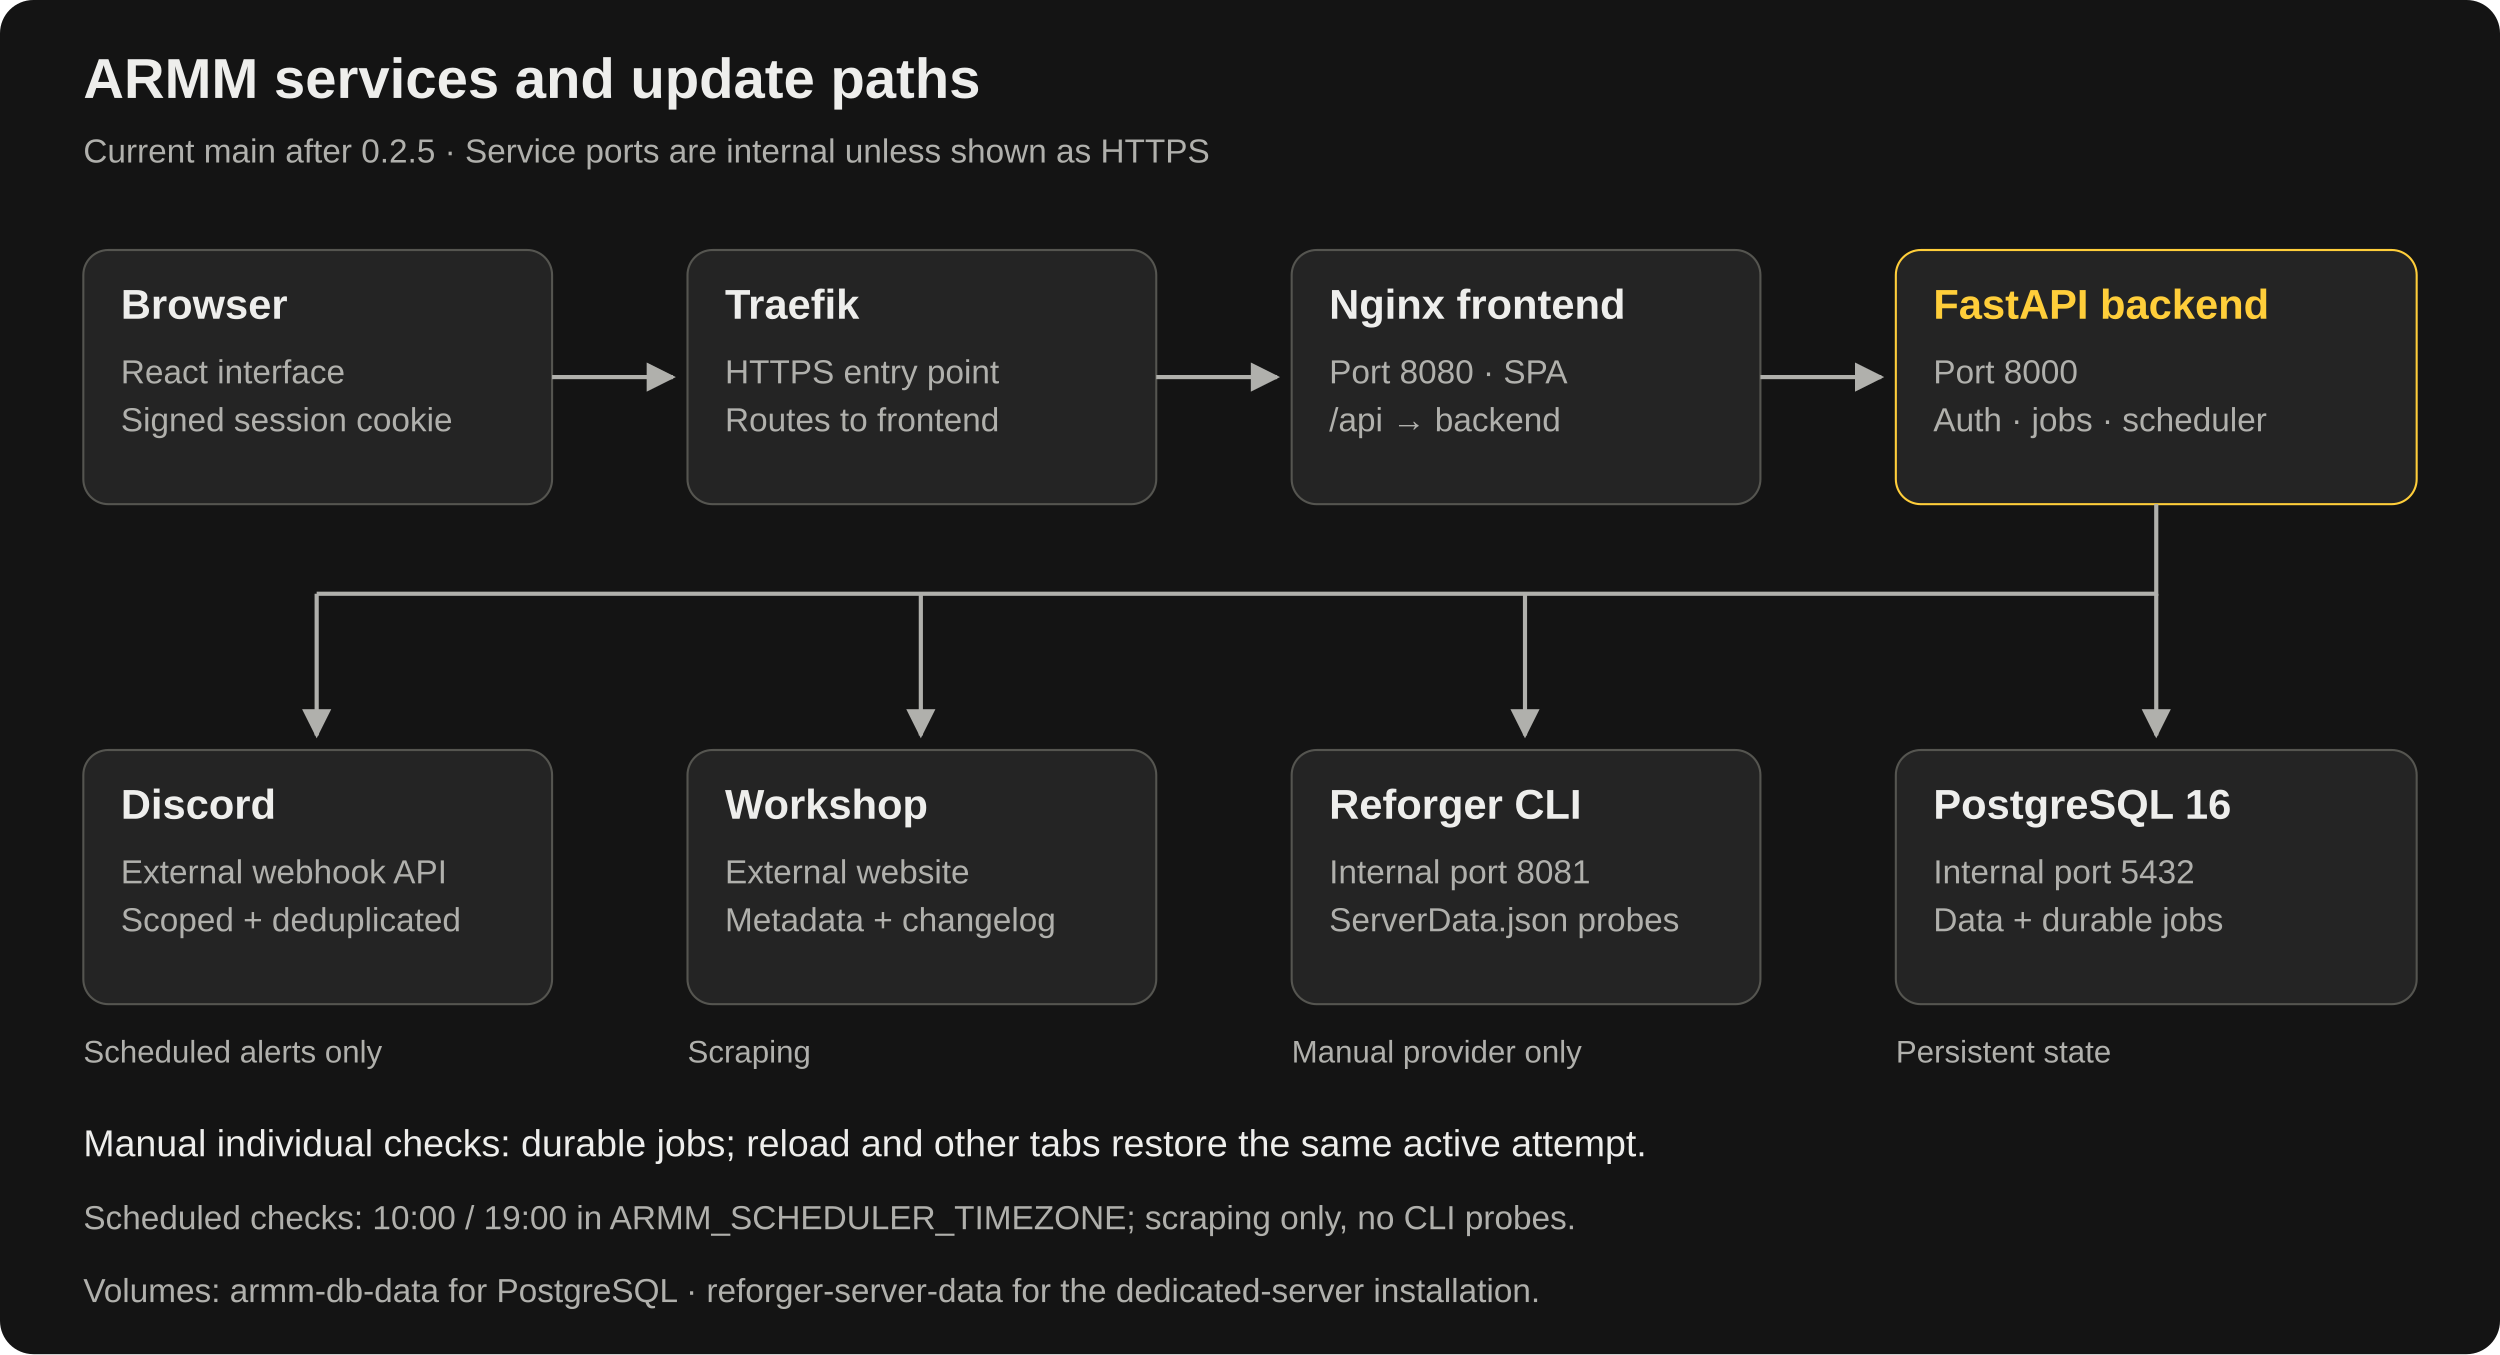
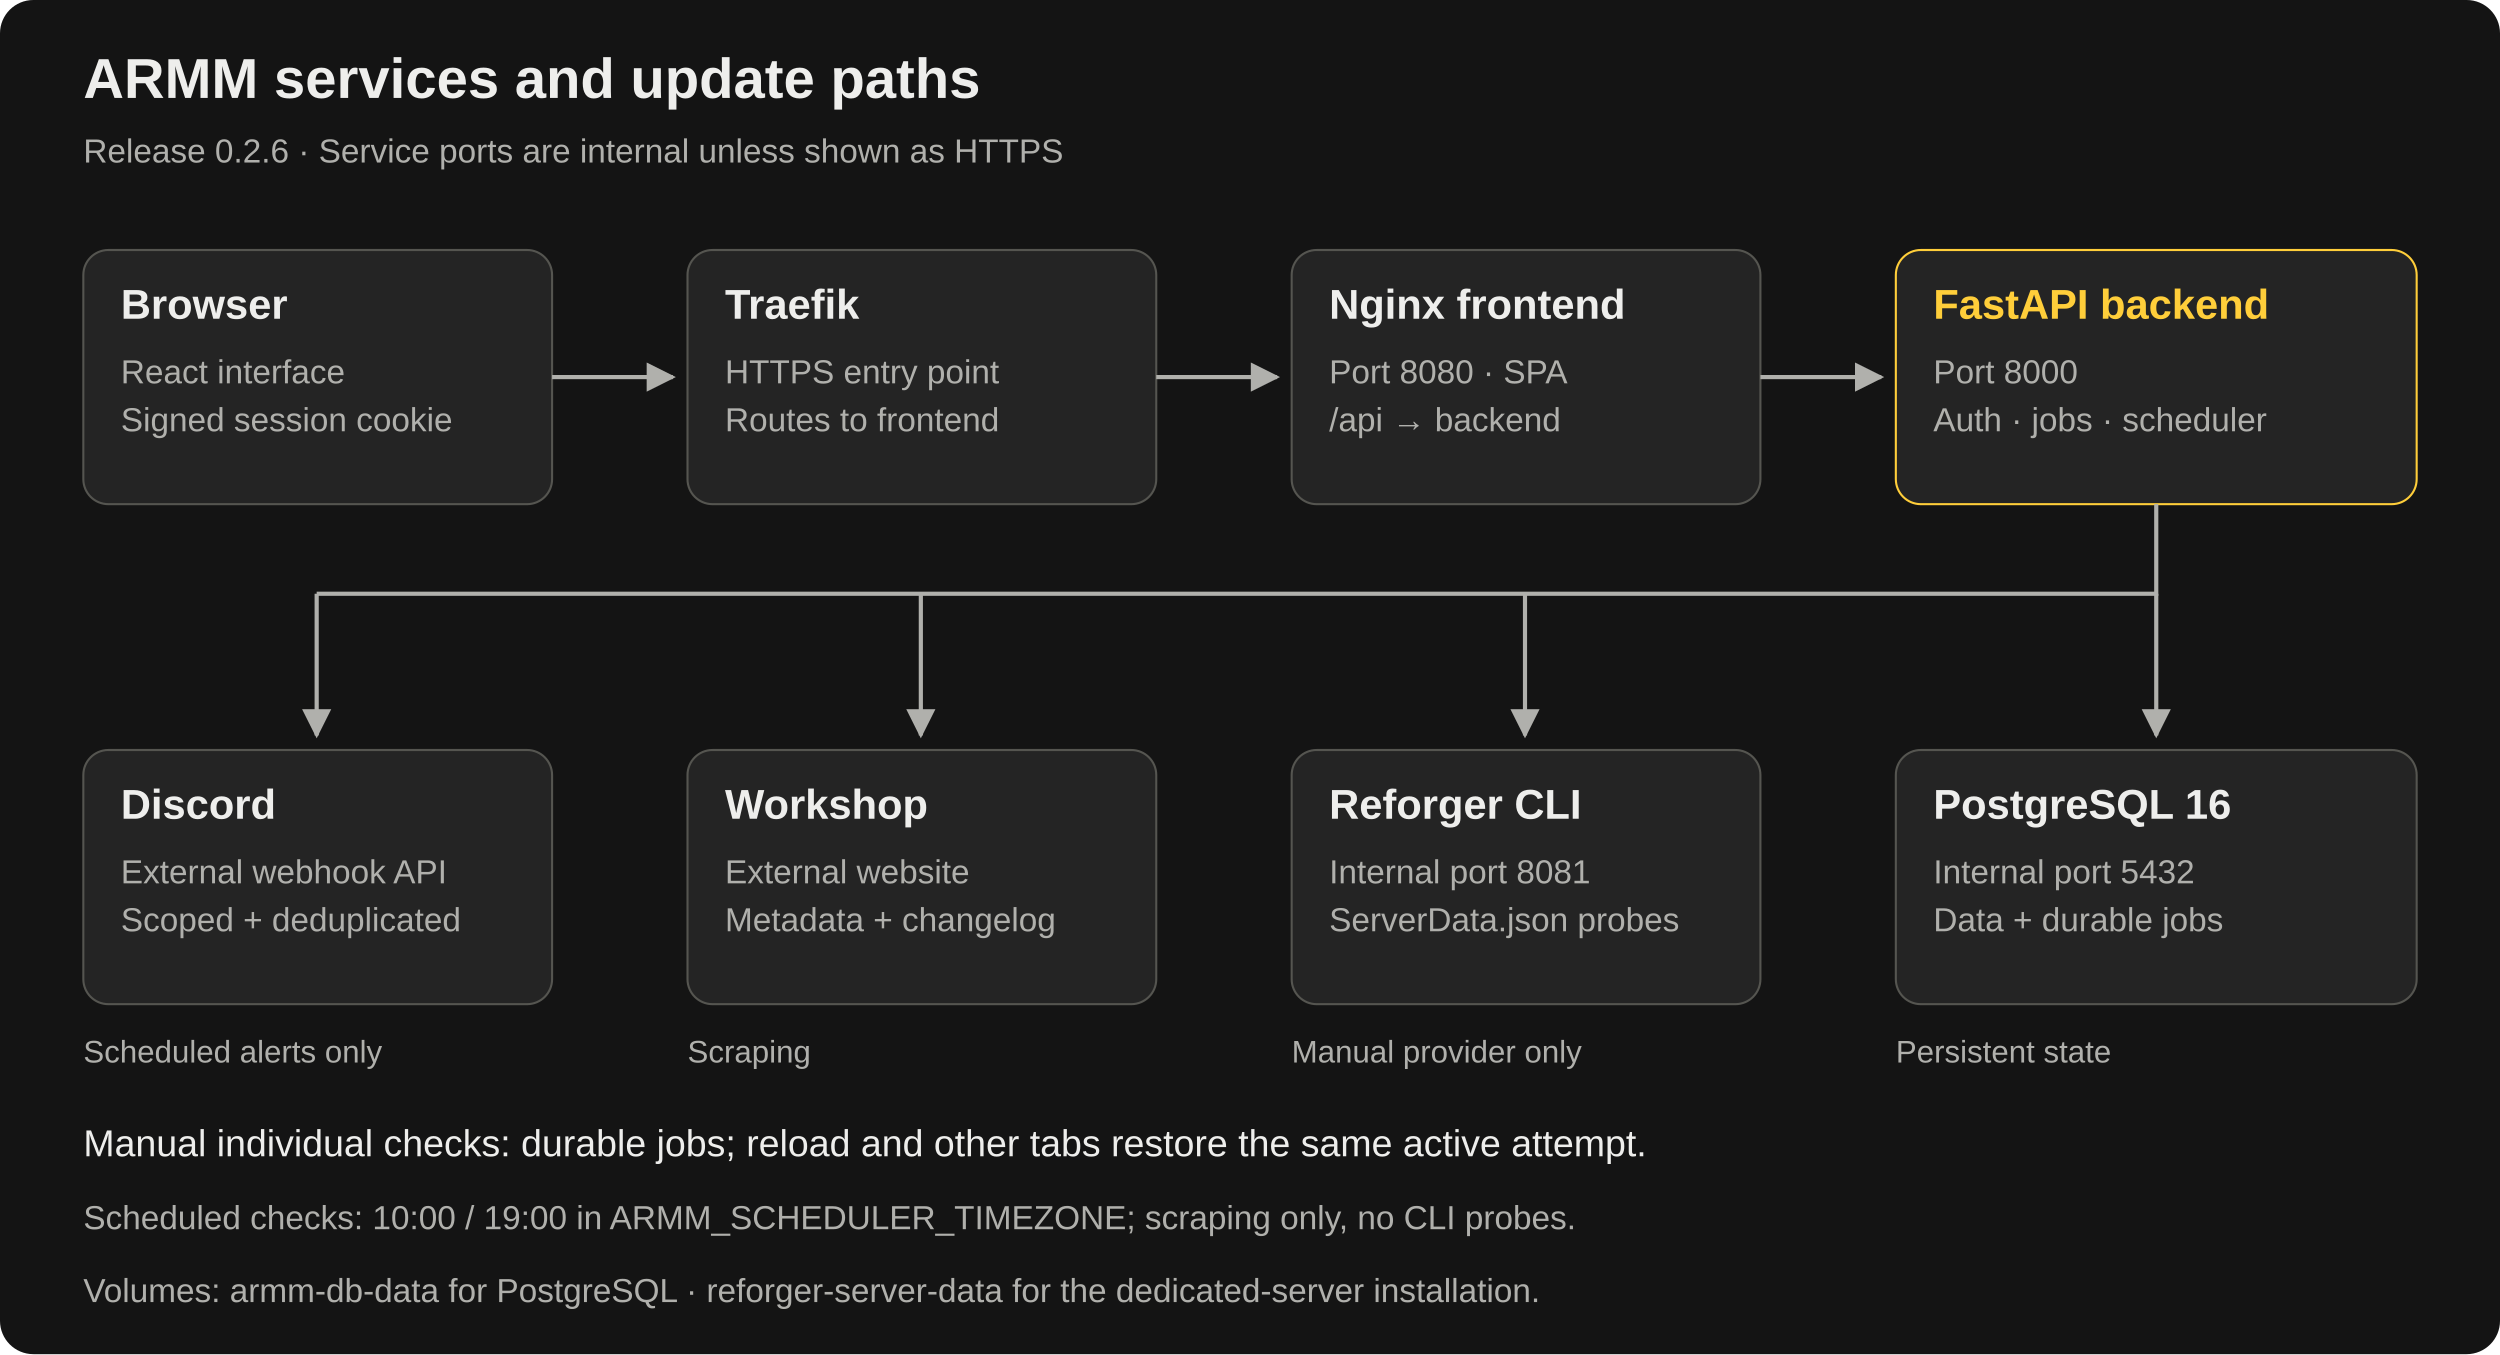
<svg xmlns="http://www.w3.org/2000/svg" width="1200" height="650" viewBox="0 0 1200 650" role="img" aria-labelledby="title desc">
  <defs>
    <marker id="arrow" viewBox="0 0 10 10" refX="9" refY="5" markerWidth="7" markerHeight="7" orient="auto-start-reverse">
      <path d="M 0 0 L 10 5 L 0 10 z" fill="#b0b0ac" />
    </marker>
  </defs>
  <rect width="1200" height="650" rx="16" fill="#141414" />
  <g font-family="Arial, Helvetica, sans-serif" fill="#eeeeec">
    <text x="40" y="47" font-size="27" font-weight="600">ARMM services and update paths</text>
-     <text x="40" y="78" font-size="16" fill="#b0b0ac" font-weight="400">Current main after 0.2.5 · Service ports are internal unless shown as HTTPS</text>
+     <text x="40" y="78" font-size="16" fill="#b0b0ac" font-weight="400">Release 0.2.6 · Service ports are internal unless shown as HTTPS</text>
    <rect x="40" y="120" width="225" height="122" rx="12" fill="#242424" stroke="#555550" />
    <text x="58" y="153" font-size="20" fill="#eeeeec" font-weight="600">Browser</text>
    <text x="58" y="184" font-size="16" fill="#b0b0ac" font-weight="400">React interface</text>
    <text x="58" y="207" font-size="16" fill="#b0b0ac" font-weight="400">Signed session cookie</text>
    <rect x="330" y="120" width="225" height="122" rx="12" fill="#242424" stroke="#555550" />
    <text x="348" y="153" font-size="20" fill="#eeeeec" font-weight="600">Traefik</text>
    <text x="348" y="184" font-size="16" fill="#b0b0ac" font-weight="400">HTTPS entry point</text>
    <text x="348" y="207" font-size="16" fill="#b0b0ac" font-weight="400">Routes to frontend</text>
    <rect x="620" y="120" width="225" height="122" rx="12" fill="#242424" stroke="#555550" />
    <text x="638" y="153" font-size="20" fill="#eeeeec" font-weight="600">Nginx frontend</text>
    <text x="638" y="184" font-size="16" fill="#b0b0ac" font-weight="400">Port 8080 · SPA</text>
    <text x="638" y="207" font-size="16" fill="#b0b0ac" font-weight="400">/api → backend</text>
    <rect x="910" y="120" width="250" height="122" rx="12" fill="#242424" stroke="#ffce3a" />
    <text x="928" y="153" font-size="20" fill="#ffce3a" font-weight="600">FastAPI backend</text>
    <text x="928" y="184" font-size="16" fill="#b0b0ac" font-weight="400">Port 8000</text>
    <text x="928" y="207" font-size="16" fill="#b0b0ac" font-weight="400">Auth · jobs · scheduler</text>
    <path d="M 265 181 H 323" fill="none" stroke="#b0b0ac" stroke-width="2" marker-end="url(#arrow)" />
    <path d="M 555 181 H 613" fill="none" stroke="#b0b0ac" stroke-width="2" marker-end="url(#arrow)" />
    <path d="M 845 181 H 903" fill="none" stroke="#b0b0ac" stroke-width="2" marker-end="url(#arrow)" />
    <path d="M 1035 242 V 285 H 152" fill="none" stroke="#b0b0ac" stroke-width="2" />
    <path d="M 152 285 V 353" fill="none" stroke="#b0b0ac" stroke-width="2" marker-end="url(#arrow)" />
    <text x="40" y="510" font-size="15" fill="#b0b0ac" font-weight="400">Scheduled alerts only</text>
    <rect x="40" y="360" width="225" height="122" rx="12" fill="#242424" stroke="#555550" />
    <text x="58" y="393" font-size="20" fill="#eeeeec" font-weight="600">Discord</text>
    <text x="58" y="424" font-size="16" fill="#b0b0ac" font-weight="400">External webhook API</text>
    <text x="58" y="447" font-size="16" fill="#b0b0ac" font-weight="400">Scoped + deduplicated</text>
    <path d="M 442 285 V 353" fill="none" stroke="#b0b0ac" stroke-width="2" marker-end="url(#arrow)" />
    <text x="330" y="510" font-size="15" fill="#b0b0ac" font-weight="400">Scraping</text>
    <rect x="330" y="360" width="225" height="122" rx="12" fill="#242424" stroke="#555550" />
    <text x="348" y="393" font-size="20" fill="#eeeeec" font-weight="600">Workshop</text>
    <text x="348" y="424" font-size="16" fill="#b0b0ac" font-weight="400">External website</text>
    <text x="348" y="447" font-size="16" fill="#b0b0ac" font-weight="400">Metadata + changelog</text>
    <path d="M 732 285 V 353" fill="none" stroke="#b0b0ac" stroke-width="2" marker-end="url(#arrow)" />
    <text x="620" y="510" font-size="15" fill="#b0b0ac" font-weight="400">Manual provider only</text>
    <rect x="620" y="360" width="225" height="122" rx="12" fill="#242424" stroke="#555550" />
    <text x="638" y="393" font-size="20" fill="#eeeeec" font-weight="600">Reforger CLI</text>
    <text x="638" y="424" font-size="16" fill="#b0b0ac" font-weight="400">Internal port 8081</text>
    <text x="638" y="447" font-size="16" fill="#b0b0ac" font-weight="400">ServerData.json probes</text>
    <path d="M 1035 285 V 353" fill="none" stroke="#b0b0ac" stroke-width="2" marker-end="url(#arrow)" />
    <text x="910" y="510" font-size="15" fill="#b0b0ac" font-weight="400">Persistent state</text>
    <rect x="910" y="360" width="250" height="122" rx="12" fill="#242424" stroke="#555550" />
    <text x="928" y="393" font-size="20" fill="#eeeeec" font-weight="600">PostgreSQL 16</text>
    <text x="928" y="424" font-size="16" fill="#b0b0ac" font-weight="400">Internal port 5432</text>
    <text x="928" y="447" font-size="16" fill="#b0b0ac" font-weight="400">Data + durable jobs</text>
    <text x="40" y="555" font-size="18" fill="#eeeeec" font-weight="400">Manual individual checks: durable jobs; reload and other tabs restore the same active attempt.</text>
    <text x="40" y="590" font-size="16" fill="#b0b0ac" font-weight="400">Scheduled checks: 10:00 / 19:00 in ARMM_SCHEDULER_TIMEZONE; scraping only, no CLI probes.</text>
    <text x="40" y="625" font-size="16" fill="#b0b0ac" font-weight="400">Volumes: armm-db-data for PostgreSQL · reforger-server-data for the dedicated-server installation.</text>
  </g>
</svg>
